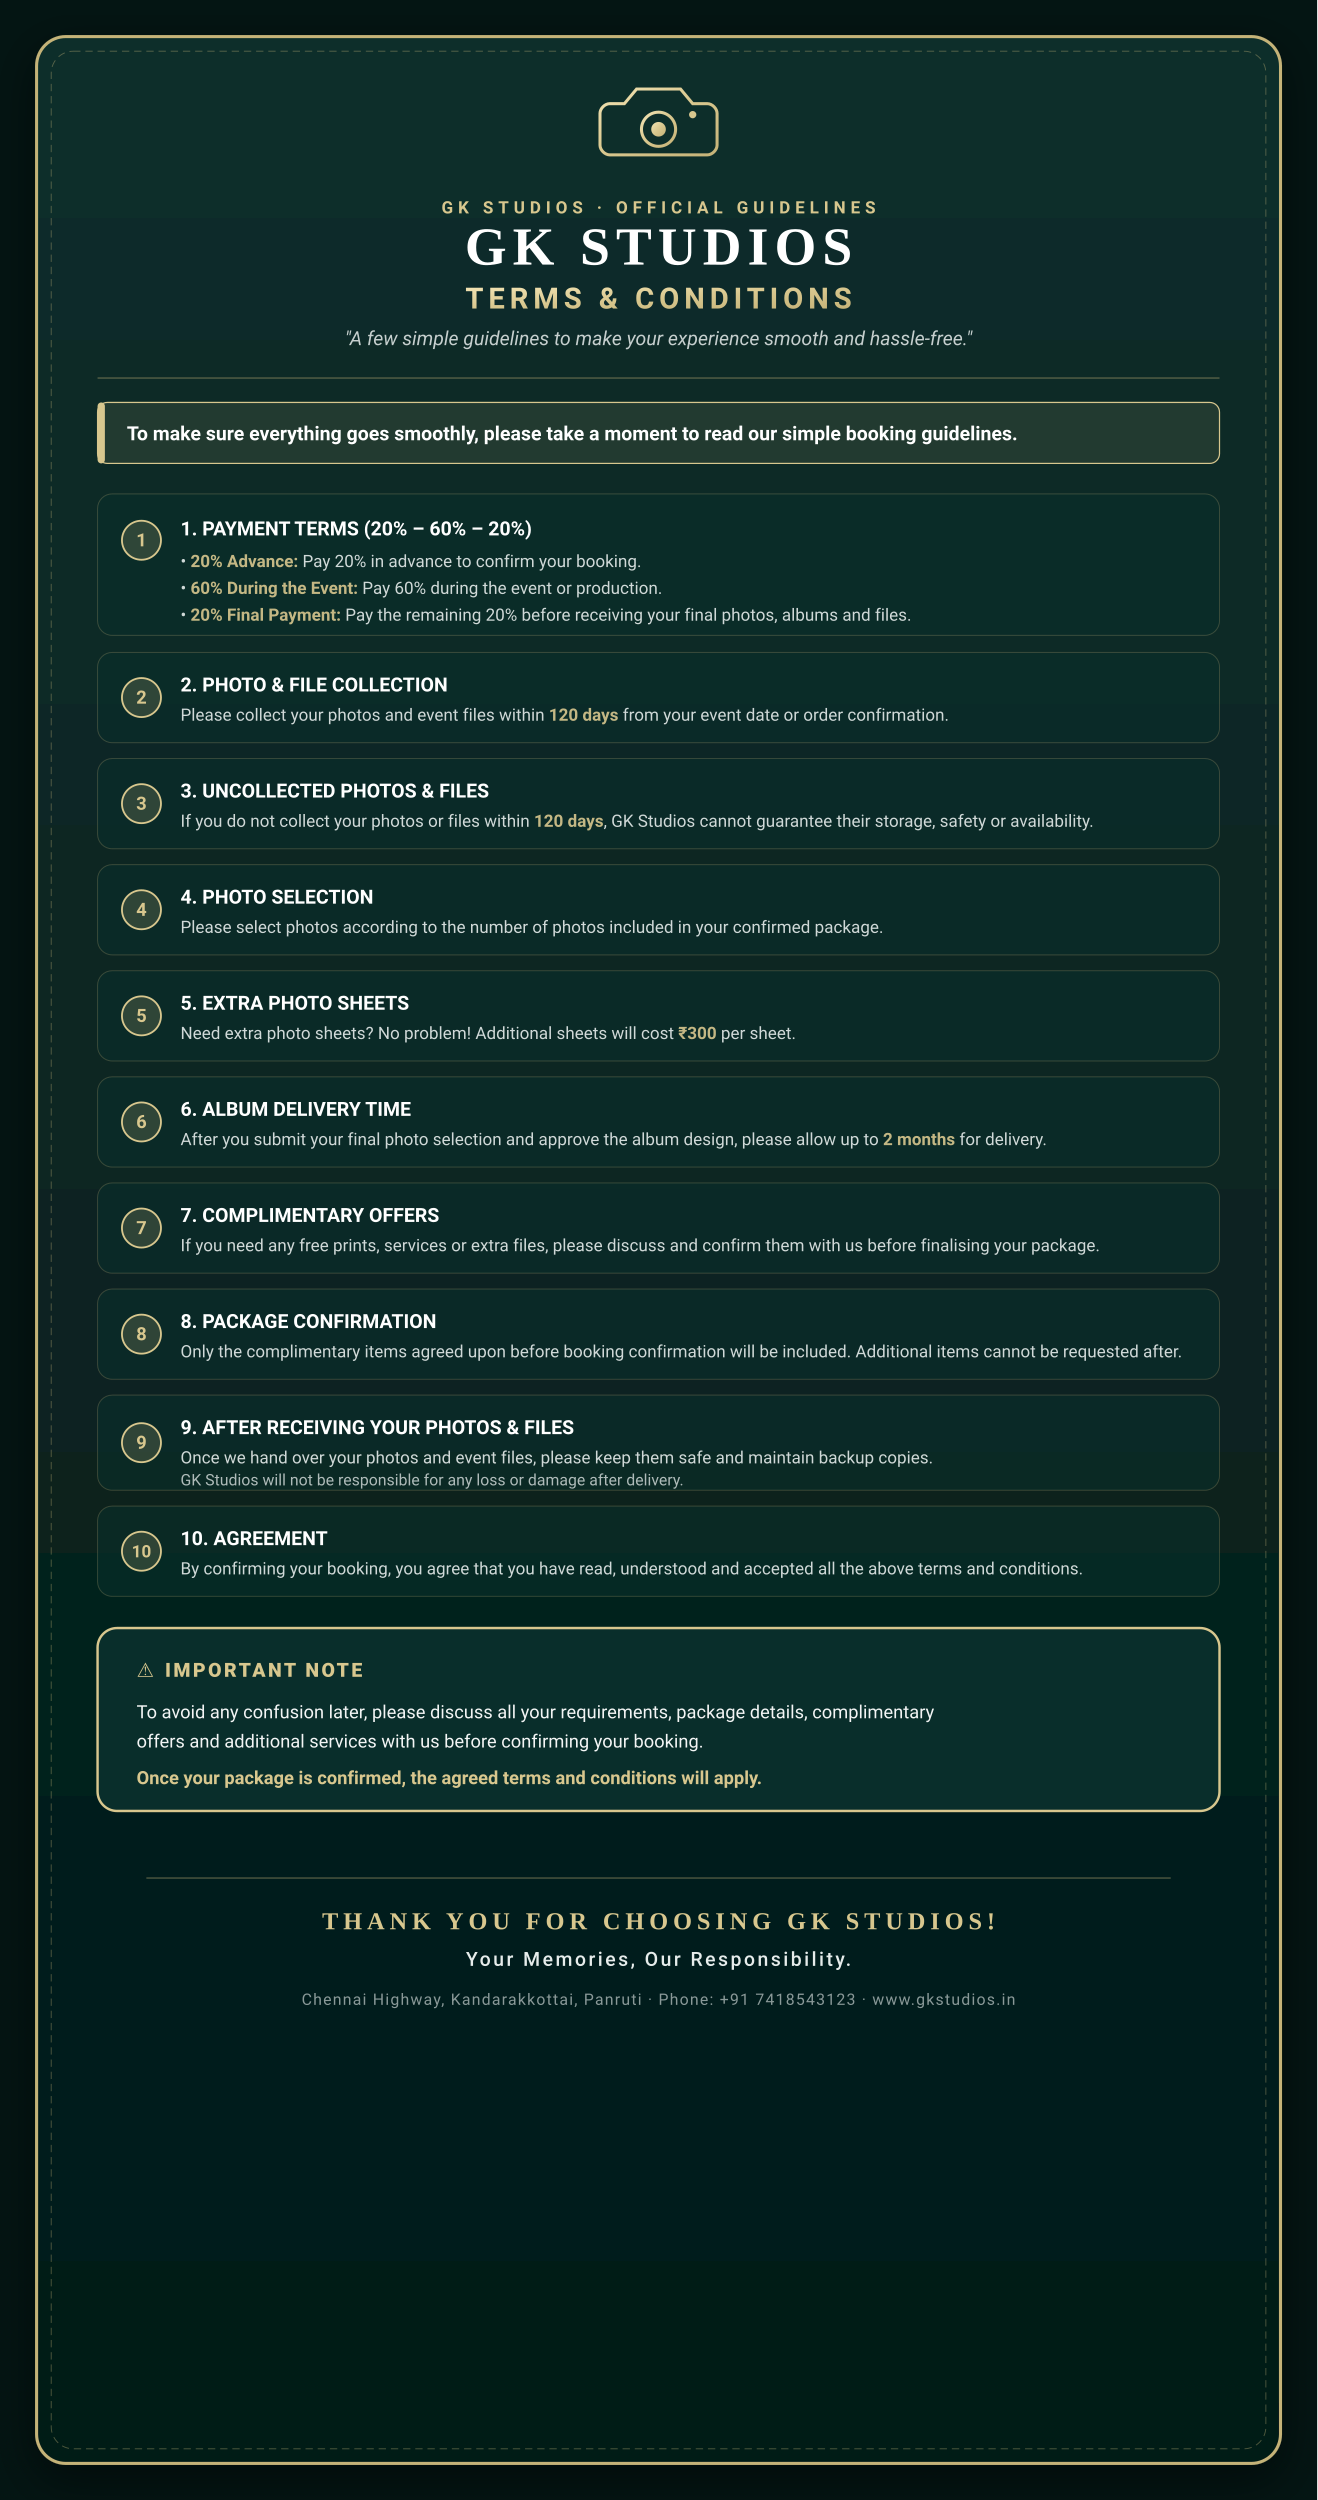
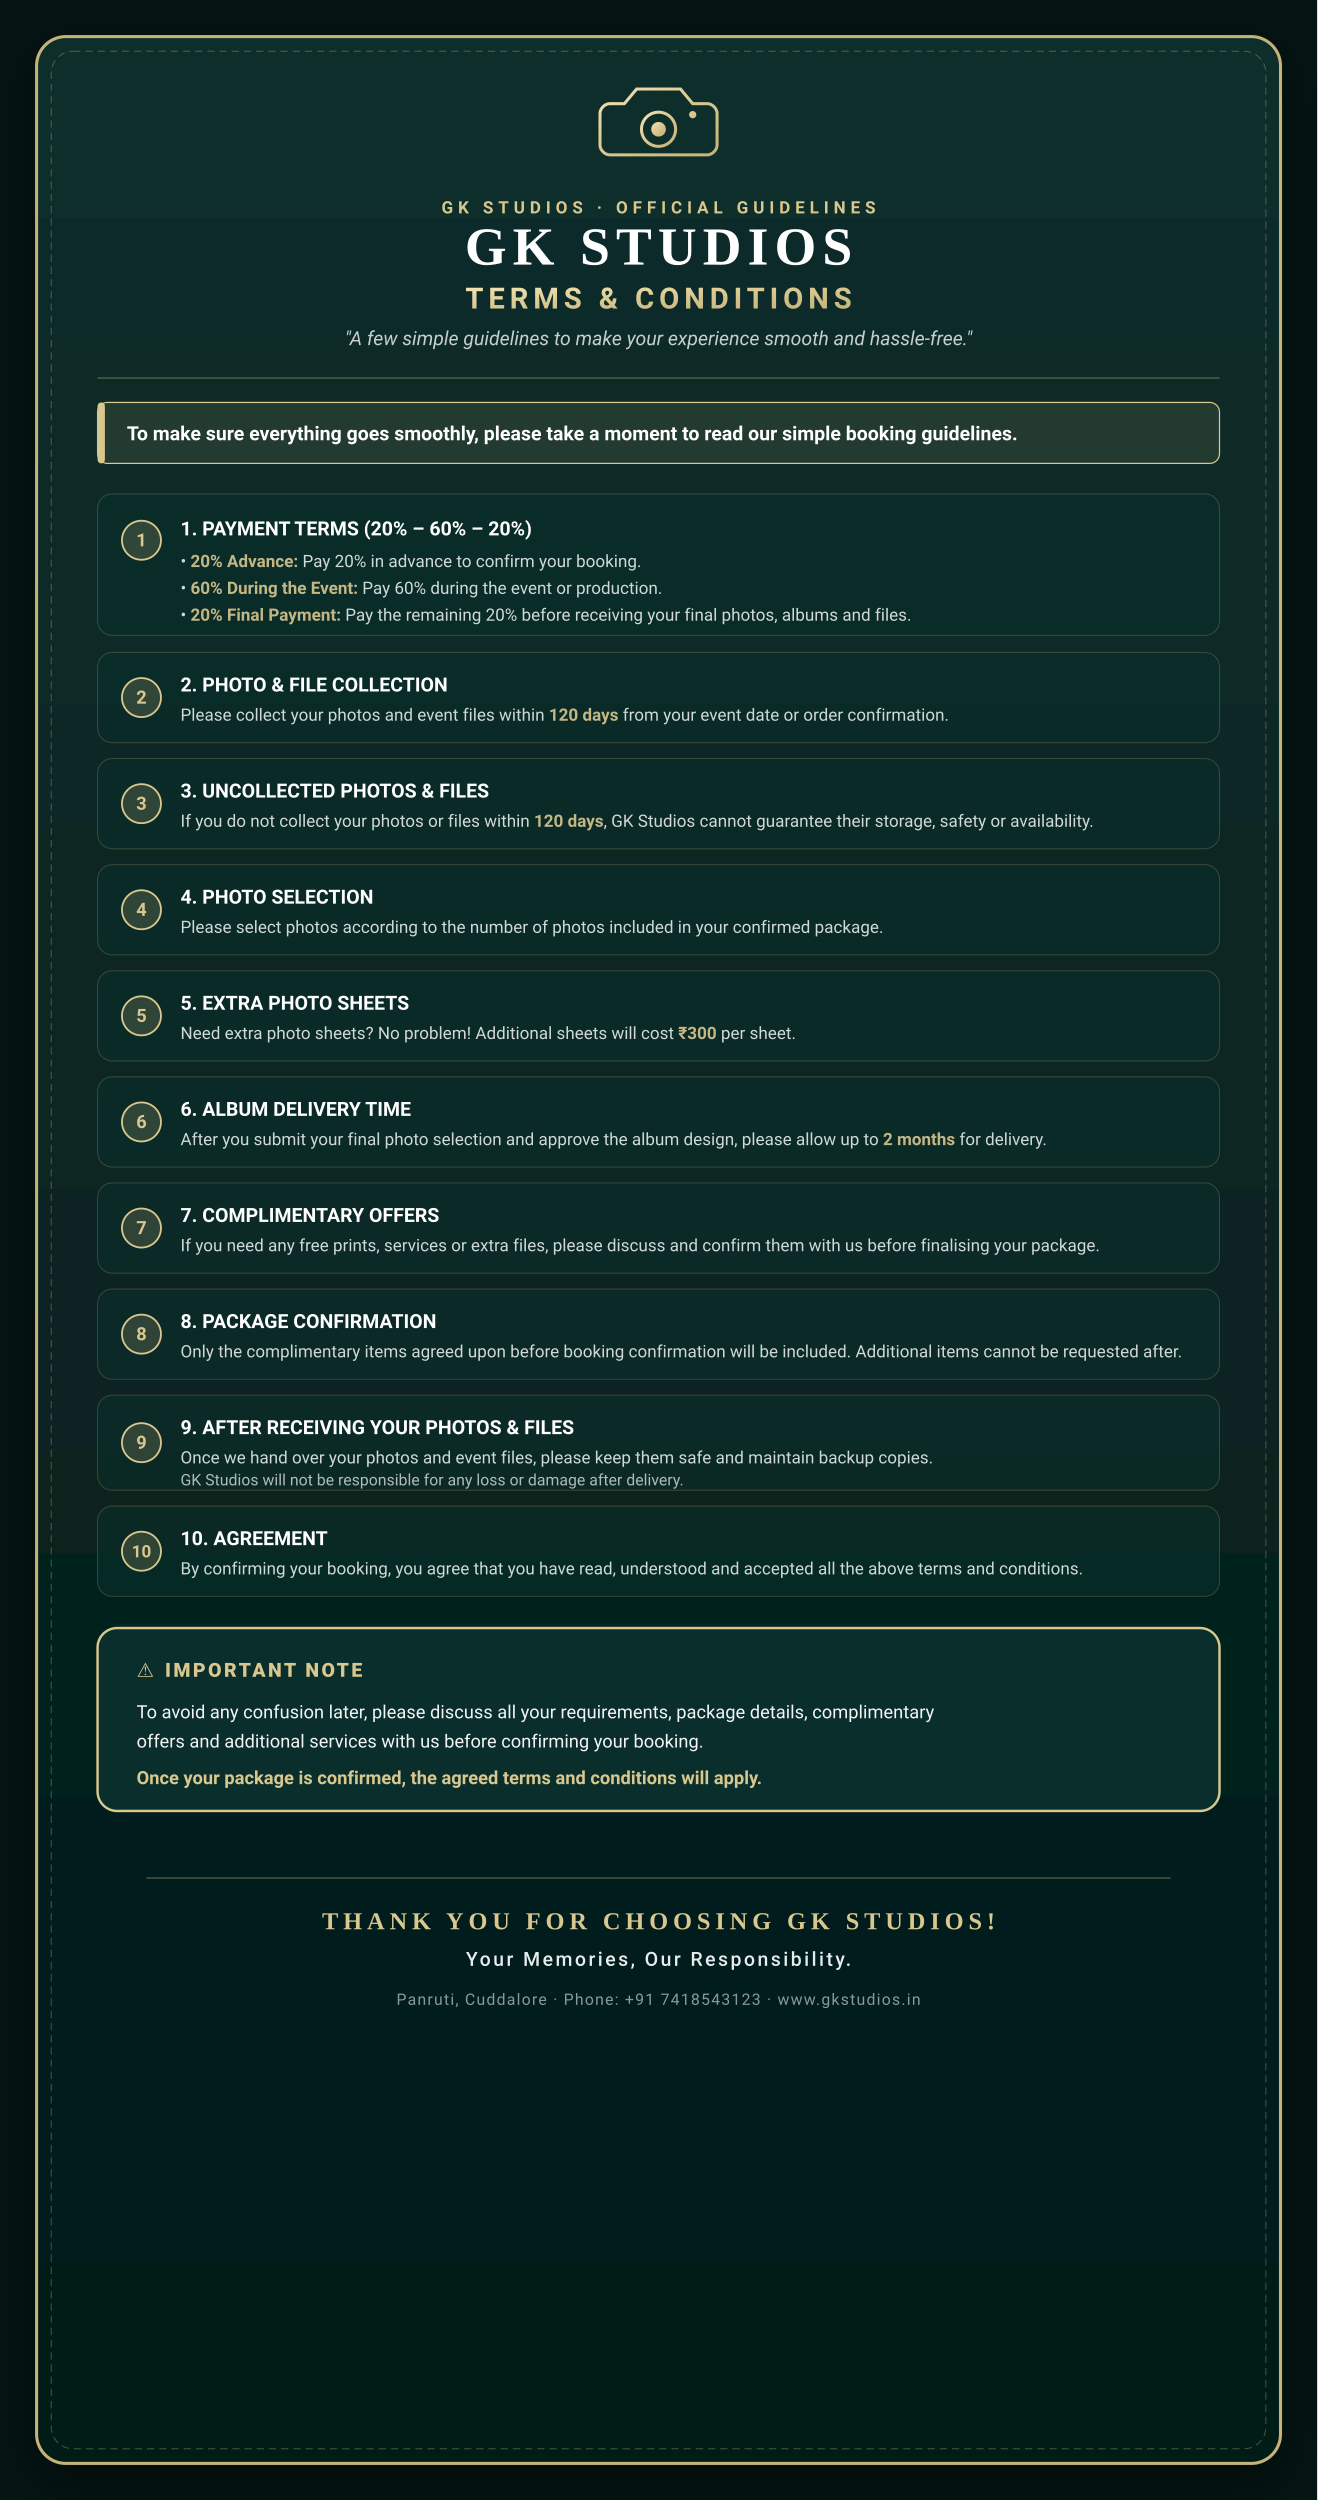
<svg xmlns="http://www.w3.org/2000/svg" viewBox="0 0 1080 2050" width="1080" height="2050">
  <defs>
    <linearGradient id="bgGrad" x1="0%" y1="0%" x2="0%" y2="100%">
      <stop offset="0%" stop-color="#092E2B" />
      <stop offset="50%" stop-color="#072421" />
      <stop offset="100%" stop-color="#051A18" />
    </linearGradient>
    <linearGradient id="goldGrad" x1="0%" y1="0%" x2="100%" y2="100%">
      <stop offset="0%" stop-color="#F2E3B3" />
      <stop offset="50%" stop-color="#D8C78E" />
      <stop offset="100%" stop-color="#C5B378" />
    </linearGradient>
    <filter id="cardShadow" x="-10%" y="-5%" width="120%" height="115%">
      <feDropShadow dx="0" dy="12" stdDeviation="20" flood-color="#000000" flood-opacity="0.5" />
    </filter>
  </defs>
  <style>
    .font-sans { font-family: -apple-system, BlinkMacSystemFont, "Segoe UI", Roboto, Helvetica, Arial, sans-serif; }
    .font-serif { font-family: "Georgia", "Times New Roman", serif; }
    .gold-text { fill: url(#goldGrad); }
    .white-text { fill: #FFFFFF; }
    .sub-text { fill: #E6ECEB; opacity: 0.85; }
    .muted-text { fill: #E6ECEB; opacity: 0.65; }
  </style>
  <rect width="1080" height="2050" fill="#041513" />
  <rect x="30" y="30" width="1020" height="1990" rx="24" fill="url(#bgGrad)" stroke="#C5B378" stroke-width="2.5" filter="url(#cardShadow)" />
  <rect x="42" y="42" width="996" height="1966" rx="18" fill="none" stroke="#C5B378" stroke-width="0.75" stroke-dasharray="6,4" opacity="0.4" />
  <g transform="translate(540, 95)" text-anchor="middle">
    <path d="M-28 -10 L-18 -22 L18 -22 L28 -10 L40 -10 C44 -10 48 -6 48 -2 L48 24 C48 28 44 32 40 32 L-40 32 C-44 32 -48 28 -48 24 L-48 -2 C-48 -6 -44 -10 -40 -10 Z" fill="none" stroke="url(#goldGrad)" stroke-width="2.5" />
    <circle cx="0" cy="11" r="14" fill="none" stroke="url(#goldGrad)" stroke-width="2.5" />
    <circle cx="0" cy="11" r="6" fill="url(#goldGrad)" />
    <circle cx="28" cy="-1" r="3" fill="#D8C78E" />
  </g>
  <g transform="translate(540, 175)" text-anchor="middle" class="font-sans">
    <text y="0" font-size="14" font-weight="700" letter-spacing="4" fill="#D8C78E">GK STUDIOS · OFFICIAL GUIDELINES</text>
    <text y="42" font-size="44" font-weight="800" letter-spacing="5" fill="#FFFFFF" class="font-serif">GK STUDIOS</text>
    <text y="78" font-size="24" font-weight="700" letter-spacing="4" fill="url(#goldGrad)">TERMS &amp; CONDITIONS</text>
    <text y="108" font-size="16" font-style="italic" fill="#E6ECEB" opacity="0.85">"A few simple guidelines to make your experience smooth and hassle-free."</text>
  </g>
  <line x1="80" y1="310" x2="1000" y2="310" stroke="#C5B378" stroke-width="1.5" opacity="0.3" />
  <g transform="translate(80, 330)">
    <rect width="920" height="50" rx="8" fill="#C5B378" fill-opacity="0.12" stroke="#D8C78E" stroke-width="1" />
    <rect x="0" y="0" width="6" height="50" rx="3" fill="#D8C78E" />
    <text x="24" y="31" font-size="16" font-weight="600" fill="#FFFFFF" class="font-sans">
      To make sure everything goes smoothly, please take a moment to read our simple booking guidelines.
    </text>
  </g>
  <g transform="translate(80, 405)" class="font-sans">
    <rect width="920" height="116" rx="12" fill="#092E2B" fill-opacity="0.6" stroke="#C5B378" stroke-width="0.8" stroke-opacity="0.25" />
    <circle cx="36" cy="38" r="16" fill="#C5B378" fill-opacity="0.2" stroke="#D8C78E" stroke-width="1.5" />
    <text x="36" y="43" text-anchor="middle" font-size="15" font-weight="700" fill="#D8C78E">1</text>
    <text x="68" y="34" font-size="16" font-weight="700" fill="#FFFFFF">1. PAYMENT TERMS (20% – 60% – 20%)</text>
    <text x="68" y="60" font-size="14" fill="#E6ECEB" opacity="0.9">
      • <tspan font-weight="700" fill="#D8C78E">20% Advance:</tspan> Pay 20% in advance to confirm your booking.
    </text>
    <text x="68" y="82" font-size="14" fill="#E6ECEB" opacity="0.9">
      • <tspan font-weight="700" fill="#D8C78E">60% During the Event:</tspan> Pay 60% during the event or production.
    </text>
    <text x="68" y="104" font-size="14" fill="#E6ECEB" opacity="0.9">
      • <tspan font-weight="700" fill="#D8C78E">20% Final Payment:</tspan> Pay the remaining 20% before receiving your final photos, albums and files.
    </text>
  </g>
  <g transform="translate(80, 535)" class="font-sans">
    <rect width="920" height="74" rx="12" fill="#092E2B" fill-opacity="0.6" stroke="#C5B378" stroke-width="0.8" stroke-opacity="0.25" />
    <circle cx="36" cy="37" r="16" fill="#C5B378" fill-opacity="0.2" stroke="#D8C78E" stroke-width="1.5" />
    <text x="36" y="42" text-anchor="middle" font-size="15" font-weight="700" fill="#D8C78E">2</text>
    <text x="68" y="32" font-size="16" font-weight="700" fill="#FFFFFF">2. PHOTO &amp; FILE COLLECTION</text>
    <text x="68" y="56" font-size="14" fill="#E6ECEB" opacity="0.9">
      Please collect your photos and event files within <tspan font-weight="700" fill="#D8C78E">120 days</tspan> from your event date or order confirmation.
    </text>
  </g>
  <g transform="translate(80, 622)" class="font-sans">
    <rect width="920" height="74" rx="12" fill="#092E2B" fill-opacity="0.6" stroke="#C5B378" stroke-width="0.8" stroke-opacity="0.25" />
    <circle cx="36" cy="37" r="16" fill="#C5B378" fill-opacity="0.2" stroke="#D8C78E" stroke-width="1.5" />
    <text x="36" y="42" text-anchor="middle" font-size="15" font-weight="700" fill="#D8C78E">3</text>
    <text x="68" y="32" font-size="16" font-weight="700" fill="#FFFFFF">3. UNCOLLECTED PHOTOS &amp; FILES</text>
    <text x="68" y="56" font-size="14" fill="#E6ECEB" opacity="0.9">
      If you do not collect your photos or files within <tspan font-weight="700" fill="#D8C78E">120 days</tspan>, GK Studios cannot guarantee their storage, safety or availability.
    </text>
  </g>
  <g transform="translate(80, 709)" class="font-sans">
    <rect width="920" height="74" rx="12" fill="#092E2B" fill-opacity="0.6" stroke="#C5B378" stroke-width="0.8" stroke-opacity="0.25" />
    <circle cx="36" cy="37" r="16" fill="#C5B378" fill-opacity="0.2" stroke="#D8C78E" stroke-width="1.5" />
    <text x="36" y="42" text-anchor="middle" font-size="15" font-weight="700" fill="#D8C78E">4</text>
    <text x="68" y="32" font-size="16" font-weight="700" fill="#FFFFFF">4. PHOTO SELECTION</text>
    <text x="68" y="56" font-size="14" fill="#E6ECEB" opacity="0.9">
      Please select photos according to the number of photos included in your confirmed package.
    </text>
  </g>
  <g transform="translate(80, 796)" class="font-sans">
    <rect width="920" height="74" rx="12" fill="#092E2B" fill-opacity="0.6" stroke="#C5B378" stroke-width="0.8" stroke-opacity="0.25" />
    <circle cx="36" cy="37" r="16" fill="#C5B378" fill-opacity="0.2" stroke="#D8C78E" stroke-width="1.5" />
    <text x="36" y="42" text-anchor="middle" font-size="15" font-weight="700" fill="#D8C78E">5</text>
    <text x="68" y="32" font-size="16" font-weight="700" fill="#FFFFFF">5. EXTRA PHOTO SHEETS</text>
    <text x="68" y="56" font-size="14" fill="#E6ECEB" opacity="0.9">
      Need extra photo sheets? No problem! Additional sheets will cost <tspan font-weight="700" fill="#D8C78E">₹300</tspan> per sheet.
    </text>
  </g>
  <g transform="translate(80, 883)" class="font-sans">
    <rect width="920" height="74" rx="12" fill="#092E2B" fill-opacity="0.6" stroke="#C5B378" stroke-width="0.8" stroke-opacity="0.25" />
    <circle cx="36" cy="37" r="16" fill="#C5B378" fill-opacity="0.2" stroke="#D8C78E" stroke-width="1.5" />
    <text x="36" y="42" text-anchor="middle" font-size="15" font-weight="700" fill="#D8C78E">6</text>
    <text x="68" y="32" font-size="16" font-weight="700" fill="#FFFFFF">6. ALBUM DELIVERY TIME</text>
    <text x="68" y="56" font-size="14" fill="#E6ECEB" opacity="0.9">
      After you submit your final photo selection and approve the album design, please allow up to <tspan font-weight="700" fill="#D8C78E">2 months</tspan> for delivery.
    </text>
  </g>
  <g transform="translate(80, 970)" class="font-sans">
    <rect width="920" height="74" rx="12" fill="#092E2B" fill-opacity="0.6" stroke="#C5B378" stroke-width="0.8" stroke-opacity="0.25" />
    <circle cx="36" cy="37" r="16" fill="#C5B378" fill-opacity="0.2" stroke="#D8C78E" stroke-width="1.5" />
    <text x="36" y="42" text-anchor="middle" font-size="15" font-weight="700" fill="#D8C78E">7</text>
    <text x="68" y="32" font-size="16" font-weight="700" fill="#FFFFFF">7. COMPLIMENTARY OFFERS</text>
    <text x="68" y="56" font-size="14" fill="#E6ECEB" opacity="0.9">
      If you need any free prints, services or extra files, please discuss and confirm them with us before finalising your package.
    </text>
  </g>
  <g transform="translate(80, 1057)" class="font-sans">
    <rect width="920" height="74" rx="12" fill="#092E2B" fill-opacity="0.6" stroke="#C5B378" stroke-width="0.8" stroke-opacity="0.25" />
    <circle cx="36" cy="37" r="16" fill="#C5B378" fill-opacity="0.2" stroke="#D8C78E" stroke-width="1.5" />
    <text x="36" y="42" text-anchor="middle" font-size="15" font-weight="700" fill="#D8C78E">8</text>
    <text x="68" y="32" font-size="16" font-weight="700" fill="#FFFFFF">8. PACKAGE CONFIRMATION</text>
    <text x="68" y="56" font-size="14" fill="#E6ECEB" opacity="0.9">
      Only the complimentary items agreed upon before booking confirmation will be included. Additional items cannot be requested after.
    </text>
  </g>
  <g transform="translate(80, 1144)" class="font-sans">
    <rect width="920" height="78" rx="12" fill="#092E2B" fill-opacity="0.6" stroke="#C5B378" stroke-width="0.8" stroke-opacity="0.25" />
    <circle cx="36" cy="39" r="16" fill="#C5B378" fill-opacity="0.2" stroke="#D8C78E" stroke-width="1.5" />
    <text x="36" y="44" text-anchor="middle" font-size="15" font-weight="700" fill="#D8C78E">9</text>
    <text x="68" y="32" font-size="16" font-weight="700" fill="#FFFFFF">9. AFTER RECEIVING YOUR PHOTOS &amp; FILES</text>
    <text x="68" y="56" font-size="14" fill="#E6ECEB" opacity="0.9">
      Once we hand over your photos and event files, please keep them safe and maintain backup copies.
    </text>
    <text x="68" y="74" font-size="13" fill="#E6ECEB" opacity="0.75">
      GK Studios will not be responsible for any loss or damage after delivery.
    </text>
  </g>
  <g transform="translate(80, 1235)" class="font-sans">
    <rect width="920" height="74" rx="12" fill="#092E2B" fill-opacity="0.6" stroke="#C5B378" stroke-width="0.8" stroke-opacity="0.25" />
    <circle cx="36" cy="37" r="16" fill="#C5B378" fill-opacity="0.2" stroke="#D8C78E" stroke-width="1.5" />
    <text x="36" y="42" text-anchor="middle" font-size="14" font-weight="700" fill="#D8C78E">10</text>
    <text x="68" y="32" font-size="16" font-weight="700" fill="#FFFFFF">10. AGREEMENT</text>
    <text x="68" y="56" font-size="14" fill="#E6ECEB" opacity="0.9">
      By confirming your booking, you agree that you have read, understood and accepted all the above terms and conditions.
    </text>
  </g>
  <g transform="translate(80, 1335)" class="font-sans">
    <rect width="920" height="150" rx="16" fill="#092E2B" stroke="#D8C78E" stroke-width="2" />
    <text x="32" y="40" font-size="16" font-weight="800" letter-spacing="2" fill="#D8C78E">⚠️ IMPORTANT NOTE</text>
    <text x="32" y="74" font-size="15" fill="#FFFFFF" opacity="0.95" width="850">
      To avoid any confusion later, please discuss all your requirements, package details, complimentary
    </text>
    <text x="32" y="98" font-size="15" fill="#FFFFFF" opacity="0.95">
      offers and additional services with us before confirming your booking.
    </text>
    <text x="32" y="128" font-size="15" font-weight="700" fill="#D8C78E">
      Once your package is confirmed, the agreed terms and conditions will apply.
    </text>
  </g>
  <g transform="translate(540, 1540)" text-anchor="middle" class="font-sans">
    <line x1="-420" y1="0" x2="420" y2="0" stroke="#C5B378" stroke-width="1.5" opacity="0.3" />
    <text y="42" font-size="20" font-weight="800" letter-spacing="4" fill="#D8C78E" class="font-serif">THANK YOU FOR CHOOSING GK STUDIOS!</text>
    <text y="72" font-size="16" font-weight="500" letter-spacing="2" fill="#E6ECEB">Your Memories, Our Responsibility.</text>
    <text y="104" font-size="13" letter-spacing="1" fill="#E6ECEB" opacity="0.6">
-       Chennai Highway, Kandarakkottai, Panruti · Phone: +91 7418543123 · www.gkstudios.in
+       Panruti, Cuddalore · Phone: +91 7418543123 · www.gkstudios.in
    </text>
  </g>
</svg>
